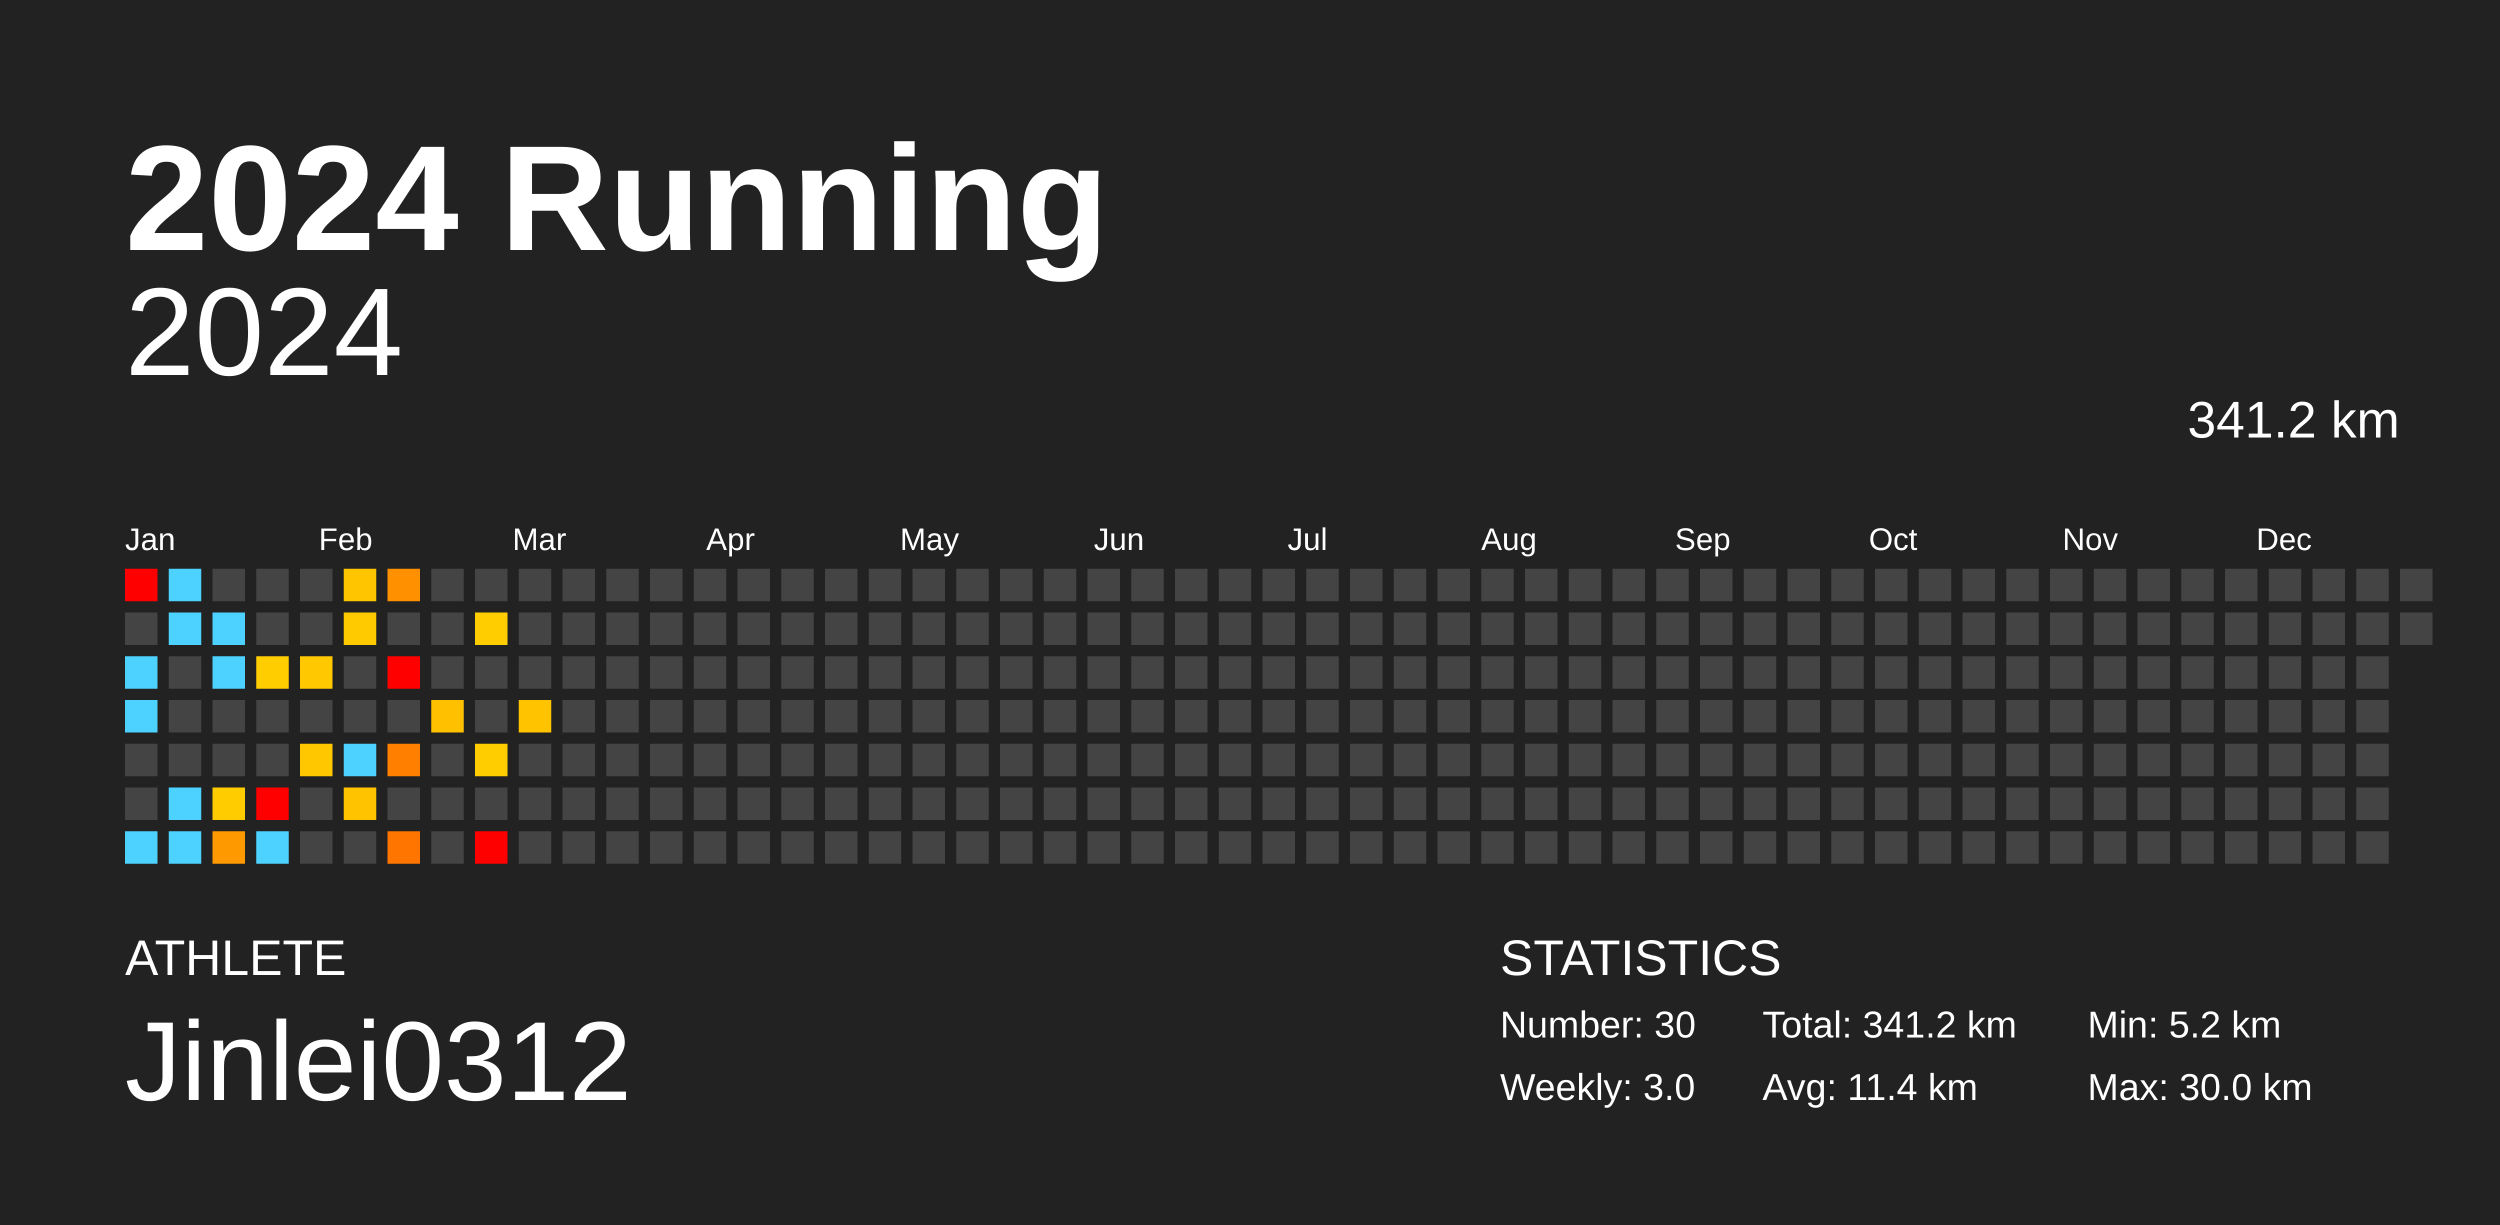
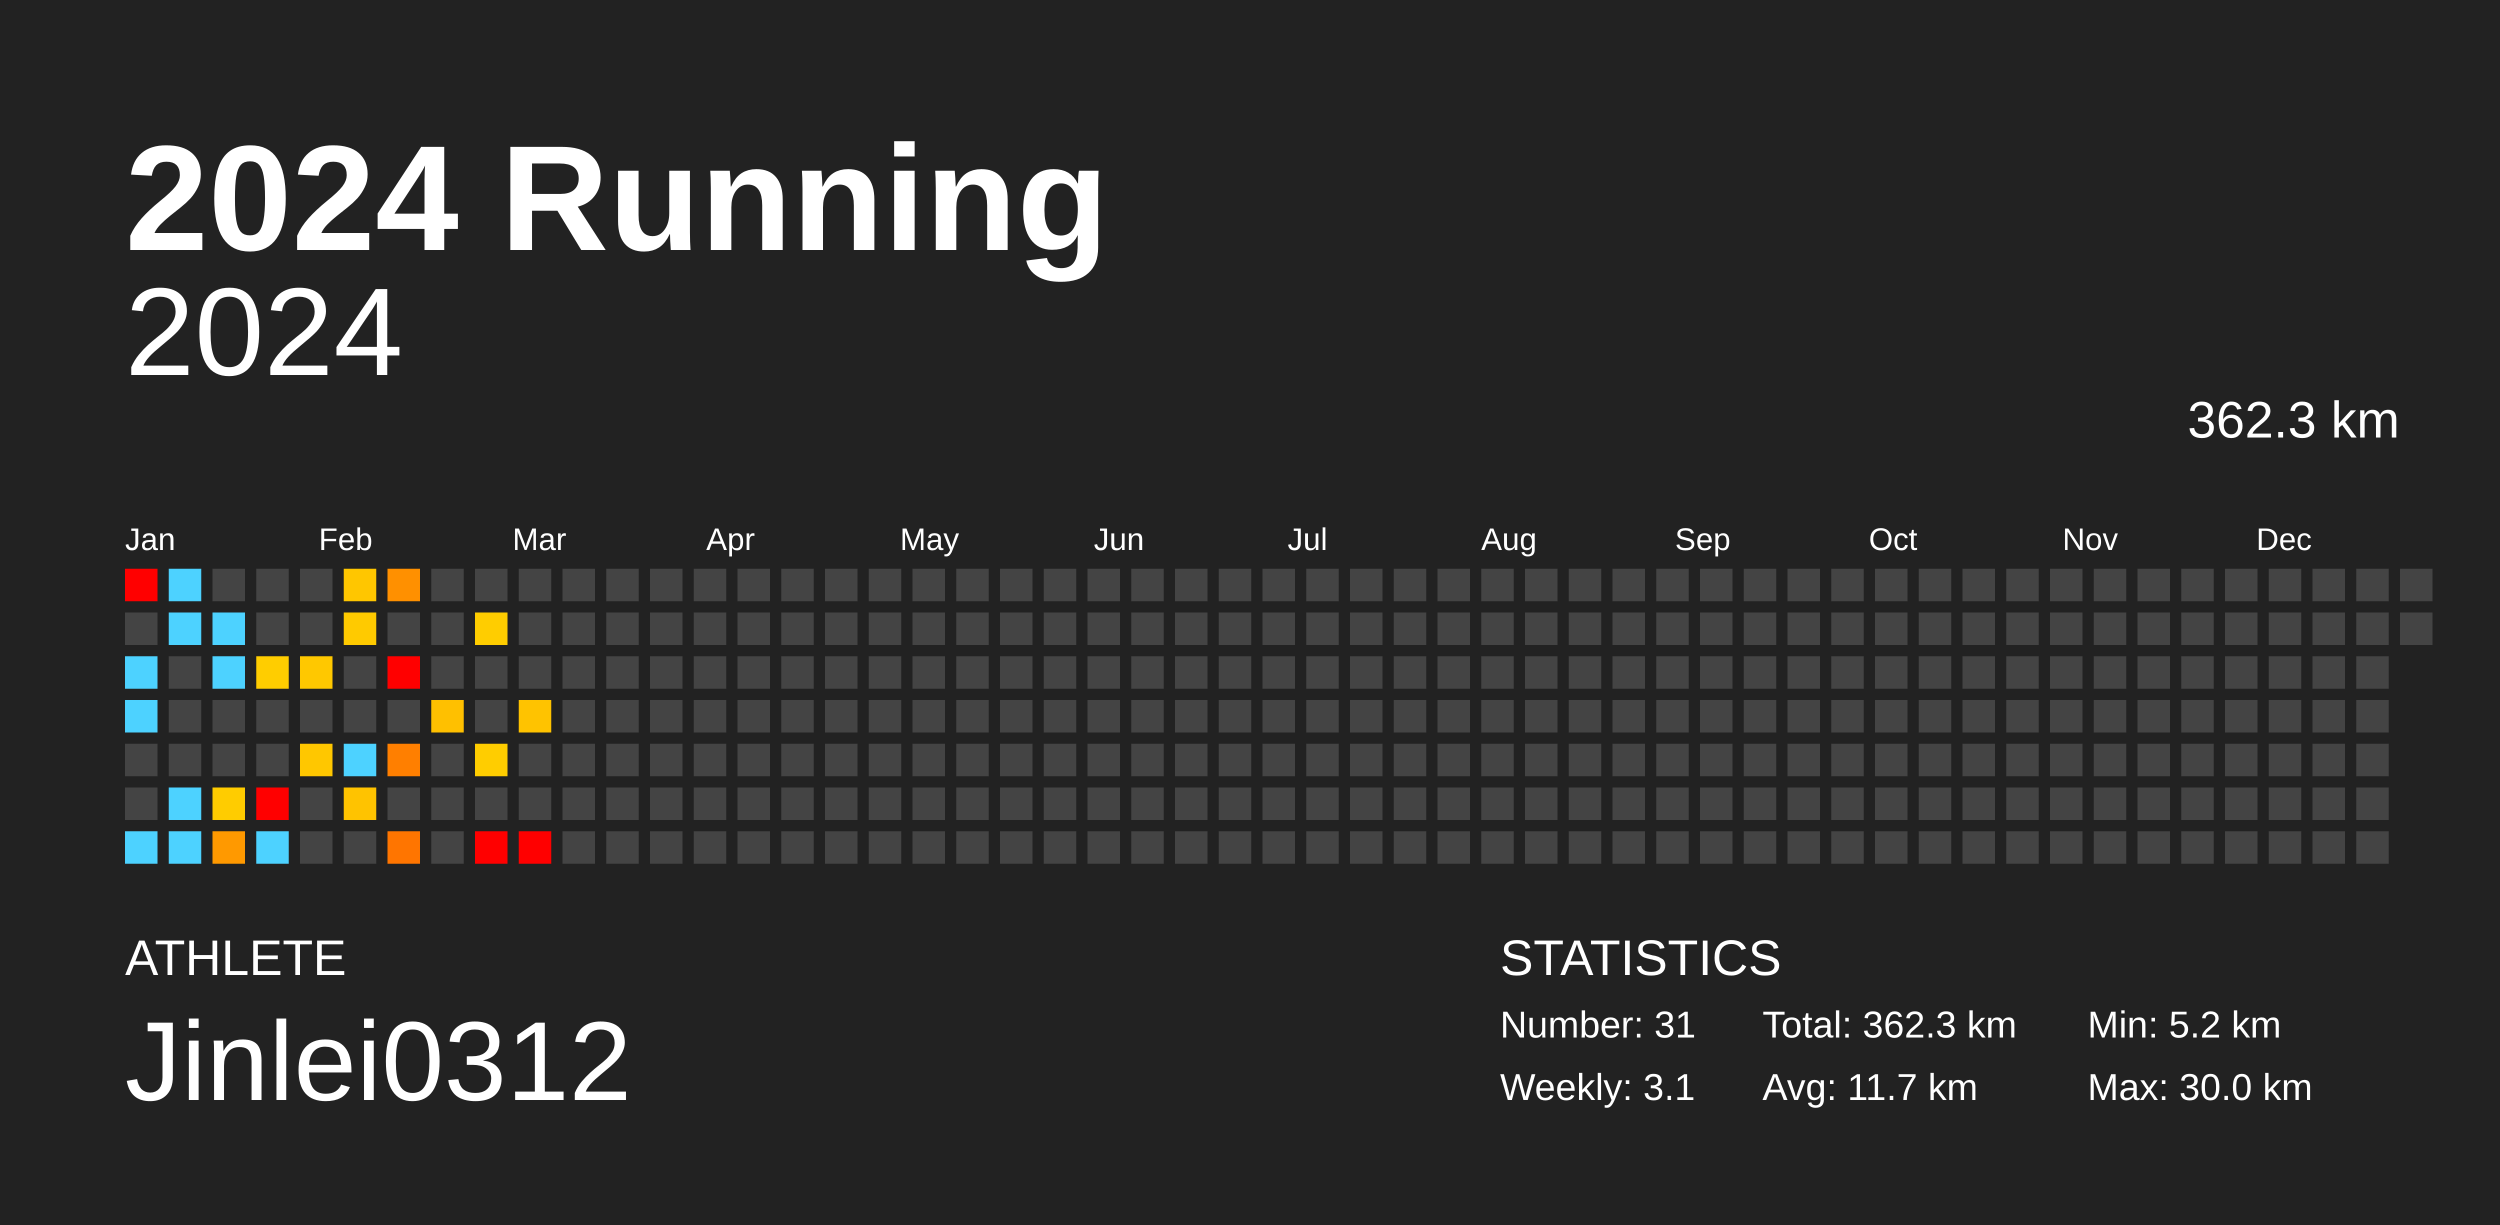
<svg xmlns="http://www.w3.org/2000/svg" baseProfile="full" height="98mm" version="1.1" viewBox="0,0,200,98" width="200mm">
  <defs />
  <rect fill="#222222" height="98" width="200" x="0" y="0" />
  <text fill="#FFFFFF" style="font-size:12px; font-family:Arial; font-weight:bold;" x="10" y="20">2024 Running</text>
  <text fill="#FFFFFF" style="font-size:4px; font-family:Arial" x="10" y="78">ATHLETE</text>
  <text fill="#FFFFFF" style="font-size:9px; font-family:Arial" x="10" y="88">Jinlei0312</text>
  <text fill="#FFFFFF" style="font-size:4px; font-family:Arial" x="120" y="78">STATISTICS</text>
-   <text fill="#FFFFFF" style="font-size:3px; font-family:Arial" x="120" y="83">Number: 30</text>
-   <text fill="#FFFFFF" style="font-size:3px; font-family:Arial" x="120" y="88">Weekly: 3.0</text>
-   <text fill="#FFFFFF" style="font-size:3px; font-family:Arial" x="141" y="83">Total: 341.2 km</text>
-   <text fill="#FFFFFF" style="font-size:3px; font-family:Arial" x="141" y="88">Avg: 11.4 km</text>
+   <text fill="#FFFFFF" style="font-size:3px; font-family:Arial" x="120" y="83">Number: 31</text>
+   <text fill="#FFFFFF" style="font-size:3px; font-family:Arial" x="120" y="88">Weekly: 3.1</text>
+   <text fill="#FFFFFF" style="font-size:3px; font-family:Arial" x="141" y="83">Total: 362.3 km</text>
+   <text fill="#FFFFFF" style="font-size:3px; font-family:Arial" x="141" y="88">Avg: 11.7 km</text>
  <text fill="#FFFFFF" style="font-size:3px; font-family:Arial" x="167" y="83">Min: 5.2 km</text>
  <text fill="#FFFFFF" style="font-size:3px; font-family:Arial" x="167" y="88">Max: 30.0 km</text>
  <text alignment-baseline="hanging" fill="#FFFFFF" style="font-size:10.0px; font-family:Arial;" x="10" y="30">2024</text>
-   <text alignment-baseline="hanging" fill="#FFFFFF" style="font-size:4.125px; font-family:Arial;" x="175" y="35">341.2 km</text>
+   <text alignment-baseline="hanging" fill="#FFFFFF" style="font-size:4.125px; font-family:Arial;" x="175" y="35">362.3 km</text>
  <text fill="#FFFFFF" style="font-size:2.5px; font-family:Arial" x="10.0" y="44">Jan</text>
  <text fill="#FFFFFF" style="font-size:2.5px; font-family:Arial" x="25.5" y="44">Feb</text>
  <text fill="#FFFFFF" style="font-size:2.5px; font-family:Arial" x="41.0" y="44">Mar</text>
  <text fill="#FFFFFF" style="font-size:2.5px; font-family:Arial" x="56.5" y="44">Apr</text>
  <text fill="#FFFFFF" style="font-size:2.5px; font-family:Arial" x="72.0" y="44">May</text>
  <text fill="#FFFFFF" style="font-size:2.5px; font-family:Arial" x="87.5" y="44">Jun</text>
  <text fill="#FFFFFF" style="font-size:2.5px; font-family:Arial" x="103.0" y="44">Jul</text>
  <text fill="#FFFFFF" style="font-size:2.5px; font-family:Arial" x="118.5" y="44">Aug</text>
  <text fill="#FFFFFF" style="font-size:2.5px; font-family:Arial" x="134.0" y="44">Sep</text>
  <text fill="#FFFFFF" style="font-size:2.5px; font-family:Arial" x="149.5" y="44">Oct</text>
  <text fill="#FFFFFF" style="font-size:2.5px; font-family:Arial" x="165.0" y="44">Nov</text>
  <text fill="#FFFFFF" style="font-size:2.5px; font-family:Arial" x="180.5" y="44">Dec</text>
  <rect fill="red" height="2.6" width="2.6" x="10.0" y="45.5" />
  <rect fill="#444444" height="2.6" width="2.6" x="10.0" y="49.0" />
  <rect fill="#4dd2ff" height="2.6" width="2.6" x="10.0" y="52.5" />
  <rect fill="#4dd2ff" height="2.6" width="2.6" x="10.0" y="56.0" />
  <rect fill="#444444" height="2.6" width="2.6" x="10.0" y="59.5" />
  <rect fill="#444444" height="2.6" width="2.6" x="10.0" y="63.0" />
  <rect fill="#4dd2ff" height="2.6" width="2.6" x="10.0" y="66.5" />
  <rect fill="#4dd2ff" height="2.6" width="2.6" x="13.5" y="45.5" />
  <rect fill="#4dd2ff" height="2.6" width="2.6" x="13.5" y="49.0" />
  <rect fill="#444444" height="2.6" width="2.6" x="13.5" y="52.5" />
  <rect fill="#444444" height="2.6" width="2.6" x="13.5" y="56.0" />
  <rect fill="#444444" height="2.6" width="2.6" x="13.5" y="59.5" />
  <rect fill="#4dd2ff" height="2.6" width="2.6" x="13.5" y="63.0" />
  <rect fill="#4dd2ff" height="2.6" width="2.6" x="13.5" y="66.5" />
  <rect fill="#444444" height="2.6" width="2.6" x="17.0" y="45.5" />
  <rect fill="#4dd2ff" height="2.6" width="2.6" x="17.0" y="49.0" />
  <rect fill="#4dd2ff" height="2.6" width="2.6" x="17.0" y="52.5" />
  <rect fill="#444444" height="2.6" width="2.6" x="17.0" y="56.0" />
  <rect fill="#444444" height="2.6" width="2.6" x="17.0" y="59.5" />
  <rect fill="#ffcc00" height="2.6" width="2.6" x="17.0" y="63.0" />
  <rect fill="#ff9900" height="2.6" width="2.6" x="17.0" y="66.5" />
  <rect fill="#444444" height="2.6" width="2.6" x="20.5" y="45.5" />
  <rect fill="#444444" height="2.6" width="2.6" x="20.5" y="49.0" />
  <rect fill="#ffcd00" height="2.6" width="2.6" x="20.5" y="52.5" />
  <rect fill="#444444" height="2.6" width="2.6" x="20.5" y="56.0" />
  <rect fill="#444444" height="2.6" width="2.6" x="20.5" y="59.5" />
  <rect fill="red" height="2.6" width="2.6" x="20.5" y="63.0" />
  <rect fill="#4dd2ff" height="2.6" width="2.6" x="20.5" y="66.5" />
  <rect fill="#444444" height="2.6" width="2.6" x="24.0" y="45.5" />
  <rect fill="#444444" height="2.6" width="2.6" x="24.0" y="49.0" />
  <rect fill="#ffc800" height="2.6" width="2.6" x="24.0" y="52.5" />
  <rect fill="#444444" height="2.6" width="2.6" x="24.0" y="56.0" />
  <rect fill="#ffc700" height="2.6" width="2.6" x="24.0" y="59.5" />
  <rect fill="#444444" height="2.6" width="2.6" x="24.0" y="63.0" />
  <rect fill="#444444" height="2.6" width="2.6" x="24.0" y="66.5" />
  <rect fill="#ffc600" height="2.6" width="2.6" x="27.5" y="45.5" />
  <rect fill="#ffca00" height="2.6" width="2.6" x="27.5" y="49.0" />
  <rect fill="#444444" height="2.6" width="2.6" x="27.5" y="52.5" />
  <rect fill="#444444" height="2.6" width="2.6" x="27.5" y="56.0" />
  <rect fill="#4dd2ff" height="2.6" width="2.6" x="27.5" y="59.5" />
  <rect fill="#ffc300" height="2.6" width="2.6" x="27.5" y="63.0" />
  <rect fill="#444444" height="2.6" width="2.6" x="27.5" y="66.5" />
  <rect fill="#ff9000" height="2.6" width="2.6" x="31.0" y="45.5" />
  <rect fill="#444444" height="2.6" width="2.6" x="31.0" y="49.0" />
  <rect fill="red" height="2.6" width="2.6" x="31.0" y="52.5" />
  <rect fill="#444444" height="2.6" width="2.6" x="31.0" y="56.0" />
  <rect fill="#ff7f00" height="2.6" width="2.6" x="31.0" y="59.5" />
  <rect fill="#444444" height="2.6" width="2.6" x="31.0" y="63.0" />
  <rect fill="#ff7500" height="2.6" width="2.6" x="31.0" y="66.5" />
  <rect fill="#444444" height="2.6" width="2.6" x="34.5" y="45.5" />
  <rect fill="#444444" height="2.6" width="2.6" x="34.5" y="49.0" />
  <rect fill="#444444" height="2.6" width="2.6" x="34.5" y="52.5" />
  <rect fill="#ffc000" height="2.6" width="2.6" x="34.5" y="56.0" />
  <rect fill="#444444" height="2.6" width="2.6" x="34.5" y="59.5" />
  <rect fill="#444444" height="2.6" width="2.6" x="34.5" y="63.0" />
  <rect fill="#444444" height="2.6" width="2.6" x="34.5" y="66.5" />
  <rect fill="#444444" height="2.6" width="2.6" x="38.0" y="45.5" />
  <rect fill="#ffcd00" height="2.6" width="2.6" x="38.0" y="49.0" />
  <rect fill="#444444" height="2.6" width="2.6" x="38.0" y="52.5" />
  <rect fill="#444444" height="2.6" width="2.6" x="38.0" y="56.0" />
  <rect fill="#ffcd00" height="2.6" width="2.6" x="38.0" y="59.5" />
  <rect fill="#444444" height="2.6" width="2.6" x="38.0" y="63.0" />
  <rect fill="red" height="2.6" width="2.6" x="38.0" y="66.5" />
  <rect fill="#444444" height="2.6" width="2.6" x="41.5" y="45.5" />
  <rect fill="#444444" height="2.6" width="2.6" x="41.5" y="49.0" />
  <rect fill="#444444" height="2.6" width="2.6" x="41.5" y="52.5" />
  <rect fill="#ffc300" height="2.6" width="2.6" x="41.5" y="56.0" />
  <rect fill="#444444" height="2.6" width="2.6" x="41.5" y="59.5" />
  <rect fill="#444444" height="2.6" width="2.6" x="41.5" y="63.0" />
-   <rect fill="#444444" height="2.6" width="2.6" x="41.5" y="66.5" />
+   <rect fill="red" height="2.6" width="2.6" x="41.5" y="66.5" />
  <rect fill="#444444" height="2.6" width="2.6" x="45.0" y="45.5" />
  <rect fill="#444444" height="2.6" width="2.6" x="45.0" y="49.0" />
  <rect fill="#444444" height="2.6" width="2.6" x="45.0" y="52.5" />
  <rect fill="#444444" height="2.6" width="2.6" x="45.0" y="56.0" />
  <rect fill="#444444" height="2.6" width="2.6" x="45.0" y="59.5" />
  <rect fill="#444444" height="2.6" width="2.6" x="45.0" y="63.0" />
  <rect fill="#444444" height="2.6" width="2.6" x="45.0" y="66.5" />
  <rect fill="#444444" height="2.6" width="2.6" x="48.5" y="45.5" />
  <rect fill="#444444" height="2.6" width="2.6" x="48.5" y="49.0" />
  <rect fill="#444444" height="2.6" width="2.6" x="48.5" y="52.5" />
  <rect fill="#444444" height="2.6" width="2.6" x="48.5" y="56.0" />
  <rect fill="#444444" height="2.6" width="2.6" x="48.5" y="59.5" />
  <rect fill="#444444" height="2.6" width="2.6" x="48.5" y="63.0" />
  <rect fill="#444444" height="2.6" width="2.6" x="48.5" y="66.5" />
  <rect fill="#444444" height="2.6" width="2.6" x="52.0" y="45.5" />
  <rect fill="#444444" height="2.6" width="2.6" x="52.0" y="49.0" />
  <rect fill="#444444" height="2.6" width="2.6" x="52.0" y="52.5" />
  <rect fill="#444444" height="2.6" width="2.6" x="52.0" y="56.0" />
  <rect fill="#444444" height="2.6" width="2.6" x="52.0" y="59.5" />
  <rect fill="#444444" height="2.6" width="2.6" x="52.0" y="63.0" />
  <rect fill="#444444" height="2.6" width="2.6" x="52.0" y="66.5" />
  <rect fill="#444444" height="2.6" width="2.6" x="55.5" y="45.5" />
  <rect fill="#444444" height="2.6" width="2.6" x="55.5" y="49.0" />
  <rect fill="#444444" height="2.6" width="2.6" x="55.5" y="52.5" />
  <rect fill="#444444" height="2.6" width="2.6" x="55.5" y="56.0" />
  <rect fill="#444444" height="2.6" width="2.6" x="55.5" y="59.5" />
  <rect fill="#444444" height="2.6" width="2.6" x="55.5" y="63.0" />
  <rect fill="#444444" height="2.6" width="2.6" x="55.5" y="66.5" />
  <rect fill="#444444" height="2.6" width="2.6" x="59.0" y="45.5" />
  <rect fill="#444444" height="2.6" width="2.6" x="59.0" y="49.0" />
  <rect fill="#444444" height="2.6" width="2.6" x="59.0" y="52.5" />
  <rect fill="#444444" height="2.6" width="2.6" x="59.0" y="56.0" />
  <rect fill="#444444" height="2.6" width="2.6" x="59.0" y="59.5" />
  <rect fill="#444444" height="2.6" width="2.6" x="59.0" y="63.0" />
  <rect fill="#444444" height="2.6" width="2.6" x="59.0" y="66.5" />
  <rect fill="#444444" height="2.6" width="2.6" x="62.5" y="45.5" />
  <rect fill="#444444" height="2.6" width="2.6" x="62.5" y="49.0" />
  <rect fill="#444444" height="2.6" width="2.6" x="62.5" y="52.5" />
  <rect fill="#444444" height="2.6" width="2.6" x="62.5" y="56.0" />
  <rect fill="#444444" height="2.6" width="2.6" x="62.5" y="59.5" />
  <rect fill="#444444" height="2.6" width="2.6" x="62.5" y="63.0" />
  <rect fill="#444444" height="2.6" width="2.6" x="62.5" y="66.5" />
  <rect fill="#444444" height="2.6" width="2.6" x="66.0" y="45.5" />
  <rect fill="#444444" height="2.6" width="2.6" x="66.0" y="49.0" />
  <rect fill="#444444" height="2.6" width="2.6" x="66.0" y="52.5" />
  <rect fill="#444444" height="2.6" width="2.6" x="66.0" y="56.0" />
  <rect fill="#444444" height="2.6" width="2.6" x="66.0" y="59.5" />
  <rect fill="#444444" height="2.6" width="2.6" x="66.0" y="63.0" />
  <rect fill="#444444" height="2.6" width="2.6" x="66.0" y="66.5" />
  <rect fill="#444444" height="2.6" width="2.6" x="69.5" y="45.5" />
  <rect fill="#444444" height="2.6" width="2.6" x="69.5" y="49.0" />
  <rect fill="#444444" height="2.6" width="2.6" x="69.5" y="52.5" />
  <rect fill="#444444" height="2.6" width="2.6" x="69.5" y="56.0" />
  <rect fill="#444444" height="2.6" width="2.6" x="69.5" y="59.5" />
  <rect fill="#444444" height="2.6" width="2.6" x="69.5" y="63.0" />
  <rect fill="#444444" height="2.6" width="2.6" x="69.5" y="66.5" />
  <rect fill="#444444" height="2.6" width="2.6" x="73.0" y="45.5" />
  <rect fill="#444444" height="2.6" width="2.6" x="73.0" y="49.0" />
  <rect fill="#444444" height="2.6" width="2.6" x="73.0" y="52.5" />
  <rect fill="#444444" height="2.6" width="2.6" x="73.0" y="56.0" />
  <rect fill="#444444" height="2.6" width="2.6" x="73.0" y="59.5" />
  <rect fill="#444444" height="2.6" width="2.6" x="73.0" y="63.0" />
  <rect fill="#444444" height="2.6" width="2.6" x="73.0" y="66.5" />
  <rect fill="#444444" height="2.6" width="2.6" x="76.5" y="45.5" />
  <rect fill="#444444" height="2.6" width="2.6" x="76.5" y="49.0" />
  <rect fill="#444444" height="2.6" width="2.6" x="76.5" y="52.5" />
  <rect fill="#444444" height="2.6" width="2.6" x="76.5" y="56.0" />
  <rect fill="#444444" height="2.6" width="2.6" x="76.5" y="59.5" />
  <rect fill="#444444" height="2.6" width="2.6" x="76.5" y="63.0" />
  <rect fill="#444444" height="2.6" width="2.6" x="76.5" y="66.5" />
  <rect fill="#444444" height="2.6" width="2.6" x="80.0" y="45.5" />
  <rect fill="#444444" height="2.6" width="2.6" x="80.0" y="49.0" />
  <rect fill="#444444" height="2.6" width="2.6" x="80.0" y="52.5" />
  <rect fill="#444444" height="2.6" width="2.6" x="80.0" y="56.0" />
  <rect fill="#444444" height="2.6" width="2.6" x="80.0" y="59.5" />
  <rect fill="#444444" height="2.6" width="2.6" x="80.0" y="63.0" />
  <rect fill="#444444" height="2.6" width="2.6" x="80.0" y="66.5" />
  <rect fill="#444444" height="2.6" width="2.6" x="83.5" y="45.5" />
  <rect fill="#444444" height="2.6" width="2.6" x="83.5" y="49.0" />
  <rect fill="#444444" height="2.6" width="2.6" x="83.5" y="52.5" />
  <rect fill="#444444" height="2.6" width="2.6" x="83.5" y="56.0" />
  <rect fill="#444444" height="2.6" width="2.6" x="83.5" y="59.5" />
  <rect fill="#444444" height="2.6" width="2.6" x="83.5" y="63.0" />
  <rect fill="#444444" height="2.6" width="2.6" x="83.5" y="66.5" />
  <rect fill="#444444" height="2.6" width="2.6" x="87.0" y="45.5" />
  <rect fill="#444444" height="2.6" width="2.6" x="87.0" y="49.0" />
  <rect fill="#444444" height="2.6" width="2.6" x="87.0" y="52.5" />
  <rect fill="#444444" height="2.6" width="2.6" x="87.0" y="56.0" />
  <rect fill="#444444" height="2.6" width="2.6" x="87.0" y="59.5" />
  <rect fill="#444444" height="2.6" width="2.6" x="87.0" y="63.0" />
  <rect fill="#444444" height="2.6" width="2.6" x="87.0" y="66.5" />
  <rect fill="#444444" height="2.6" width="2.6" x="90.5" y="45.5" />
  <rect fill="#444444" height="2.6" width="2.6" x="90.5" y="49.0" />
  <rect fill="#444444" height="2.6" width="2.6" x="90.5" y="52.5" />
  <rect fill="#444444" height="2.6" width="2.6" x="90.5" y="56.0" />
  <rect fill="#444444" height="2.6" width="2.6" x="90.5" y="59.5" />
  <rect fill="#444444" height="2.6" width="2.6" x="90.5" y="63.0" />
  <rect fill="#444444" height="2.6" width="2.6" x="90.5" y="66.5" />
  <rect fill="#444444" height="2.6" width="2.6" x="94.0" y="45.5" />
  <rect fill="#444444" height="2.6" width="2.6" x="94.0" y="49.0" />
  <rect fill="#444444" height="2.6" width="2.6" x="94.0" y="52.5" />
  <rect fill="#444444" height="2.6" width="2.6" x="94.0" y="56.0" />
  <rect fill="#444444" height="2.6" width="2.6" x="94.0" y="59.5" />
  <rect fill="#444444" height="2.6" width="2.6" x="94.0" y="63.0" />
  <rect fill="#444444" height="2.6" width="2.6" x="94.0" y="66.5" />
  <rect fill="#444444" height="2.6" width="2.6" x="97.5" y="45.5" />
  <rect fill="#444444" height="2.6" width="2.6" x="97.5" y="49.0" />
  <rect fill="#444444" height="2.6" width="2.6" x="97.5" y="52.5" />
  <rect fill="#444444" height="2.6" width="2.6" x="97.5" y="56.0" />
  <rect fill="#444444" height="2.6" width="2.6" x="97.5" y="59.5" />
  <rect fill="#444444" height="2.6" width="2.6" x="97.5" y="63.0" />
  <rect fill="#444444" height="2.6" width="2.6" x="97.5" y="66.5" />
  <rect fill="#444444" height="2.6" width="2.6" x="101.0" y="45.5" />
  <rect fill="#444444" height="2.6" width="2.6" x="101.0" y="49.0" />
  <rect fill="#444444" height="2.6" width="2.6" x="101.0" y="52.5" />
  <rect fill="#444444" height="2.6" width="2.6" x="101.0" y="56.0" />
  <rect fill="#444444" height="2.6" width="2.6" x="101.0" y="59.5" />
  <rect fill="#444444" height="2.6" width="2.6" x="101.0" y="63.0" />
  <rect fill="#444444" height="2.6" width="2.6" x="101.0" y="66.5" />
  <rect fill="#444444" height="2.6" width="2.6" x="104.5" y="45.5" />
  <rect fill="#444444" height="2.6" width="2.6" x="104.5" y="49.0" />
  <rect fill="#444444" height="2.6" width="2.6" x="104.5" y="52.5" />
  <rect fill="#444444" height="2.6" width="2.6" x="104.5" y="56.0" />
  <rect fill="#444444" height="2.6" width="2.6" x="104.5" y="59.5" />
  <rect fill="#444444" height="2.6" width="2.6" x="104.5" y="63.0" />
  <rect fill="#444444" height="2.6" width="2.6" x="104.5" y="66.5" />
  <rect fill="#444444" height="2.6" width="2.6" x="108.0" y="45.5" />
  <rect fill="#444444" height="2.6" width="2.6" x="108.0" y="49.0" />
  <rect fill="#444444" height="2.6" width="2.6" x="108.0" y="52.5" />
  <rect fill="#444444" height="2.6" width="2.6" x="108.0" y="56.0" />
  <rect fill="#444444" height="2.6" width="2.6" x="108.0" y="59.5" />
  <rect fill="#444444" height="2.6" width="2.6" x="108.0" y="63.0" />
  <rect fill="#444444" height="2.6" width="2.6" x="108.0" y="66.5" />
  <rect fill="#444444" height="2.6" width="2.6" x="111.5" y="45.5" />
  <rect fill="#444444" height="2.6" width="2.6" x="111.5" y="49.0" />
  <rect fill="#444444" height="2.6" width="2.6" x="111.5" y="52.5" />
  <rect fill="#444444" height="2.6" width="2.6" x="111.5" y="56.0" />
  <rect fill="#444444" height="2.6" width="2.6" x="111.5" y="59.5" />
  <rect fill="#444444" height="2.6" width="2.6" x="111.5" y="63.0" />
  <rect fill="#444444" height="2.6" width="2.6" x="111.5" y="66.5" />
  <rect fill="#444444" height="2.6" width="2.6" x="115.0" y="45.5" />
  <rect fill="#444444" height="2.6" width="2.6" x="115.0" y="49.0" />
  <rect fill="#444444" height="2.6" width="2.6" x="115.0" y="52.5" />
  <rect fill="#444444" height="2.6" width="2.6" x="115.0" y="56.0" />
  <rect fill="#444444" height="2.6" width="2.6" x="115.0" y="59.5" />
  <rect fill="#444444" height="2.6" width="2.6" x="115.0" y="63.0" />
  <rect fill="#444444" height="2.6" width="2.6" x="115.0" y="66.5" />
  <rect fill="#444444" height="2.6" width="2.6" x="118.5" y="45.5" />
  <rect fill="#444444" height="2.6" width="2.6" x="118.5" y="49.0" />
  <rect fill="#444444" height="2.6" width="2.6" x="118.5" y="52.5" />
  <rect fill="#444444" height="2.6" width="2.6" x="118.5" y="56.0" />
  <rect fill="#444444" height="2.6" width="2.6" x="118.5" y="59.5" />
  <rect fill="#444444" height="2.6" width="2.6" x="118.5" y="63.0" />
  <rect fill="#444444" height="2.6" width="2.6" x="118.5" y="66.5" />
  <rect fill="#444444" height="2.6" width="2.6" x="122.0" y="45.5" />
  <rect fill="#444444" height="2.6" width="2.6" x="122.0" y="49.0" />
  <rect fill="#444444" height="2.6" width="2.6" x="122.0" y="52.5" />
  <rect fill="#444444" height="2.6" width="2.6" x="122.0" y="56.0" />
  <rect fill="#444444" height="2.6" width="2.6" x="122.0" y="59.5" />
  <rect fill="#444444" height="2.6" width="2.6" x="122.0" y="63.0" />
  <rect fill="#444444" height="2.6" width="2.6" x="122.0" y="66.5" />
  <rect fill="#444444" height="2.6" width="2.6" x="125.5" y="45.5" />
  <rect fill="#444444" height="2.6" width="2.6" x="125.5" y="49.0" />
  <rect fill="#444444" height="2.6" width="2.6" x="125.5" y="52.5" />
  <rect fill="#444444" height="2.6" width="2.6" x="125.5" y="56.0" />
  <rect fill="#444444" height="2.6" width="2.6" x="125.5" y="59.5" />
  <rect fill="#444444" height="2.6" width="2.6" x="125.5" y="63.0" />
  <rect fill="#444444" height="2.6" width="2.6" x="125.5" y="66.5" />
  <rect fill="#444444" height="2.6" width="2.6" x="129.0" y="45.5" />
  <rect fill="#444444" height="2.6" width="2.6" x="129.0" y="49.0" />
  <rect fill="#444444" height="2.6" width="2.6" x="129.0" y="52.5" />
  <rect fill="#444444" height="2.6" width="2.6" x="129.0" y="56.0" />
  <rect fill="#444444" height="2.6" width="2.6" x="129.0" y="59.5" />
  <rect fill="#444444" height="2.6" width="2.6" x="129.0" y="63.0" />
  <rect fill="#444444" height="2.6" width="2.6" x="129.0" y="66.5" />
  <rect fill="#444444" height="2.6" width="2.6" x="132.5" y="45.5" />
  <rect fill="#444444" height="2.6" width="2.6" x="132.5" y="49.0" />
  <rect fill="#444444" height="2.6" width="2.6" x="132.5" y="52.5" />
  <rect fill="#444444" height="2.6" width="2.6" x="132.5" y="56.0" />
  <rect fill="#444444" height="2.6" width="2.6" x="132.5" y="59.5" />
  <rect fill="#444444" height="2.6" width="2.6" x="132.5" y="63.0" />
  <rect fill="#444444" height="2.6" width="2.6" x="132.5" y="66.5" />
  <rect fill="#444444" height="2.6" width="2.6" x="136.0" y="45.5" />
  <rect fill="#444444" height="2.6" width="2.6" x="136.0" y="49.0" />
  <rect fill="#444444" height="2.6" width="2.6" x="136.0" y="52.5" />
  <rect fill="#444444" height="2.6" width="2.6" x="136.0" y="56.0" />
  <rect fill="#444444" height="2.6" width="2.6" x="136.0" y="59.5" />
  <rect fill="#444444" height="2.6" width="2.6" x="136.0" y="63.0" />
  <rect fill="#444444" height="2.6" width="2.6" x="136.0" y="66.5" />
  <rect fill="#444444" height="2.6" width="2.6" x="139.5" y="45.5" />
  <rect fill="#444444" height="2.6" width="2.6" x="139.5" y="49.0" />
  <rect fill="#444444" height="2.6" width="2.6" x="139.5" y="52.5" />
  <rect fill="#444444" height="2.6" width="2.6" x="139.5" y="56.0" />
  <rect fill="#444444" height="2.6" width="2.6" x="139.5" y="59.5" />
  <rect fill="#444444" height="2.6" width="2.6" x="139.5" y="63.0" />
  <rect fill="#444444" height="2.6" width="2.6" x="139.5" y="66.5" />
  <rect fill="#444444" height="2.6" width="2.6" x="143.0" y="45.5" />
  <rect fill="#444444" height="2.6" width="2.6" x="143.0" y="49.0" />
  <rect fill="#444444" height="2.6" width="2.6" x="143.0" y="52.5" />
  <rect fill="#444444" height="2.6" width="2.6" x="143.0" y="56.0" />
  <rect fill="#444444" height="2.6" width="2.6" x="143.0" y="59.5" />
  <rect fill="#444444" height="2.6" width="2.6" x="143.0" y="63.0" />
  <rect fill="#444444" height="2.6" width="2.6" x="143.0" y="66.5" />
  <rect fill="#444444" height="2.6" width="2.6" x="146.5" y="45.5" />
  <rect fill="#444444" height="2.6" width="2.6" x="146.5" y="49.0" />
  <rect fill="#444444" height="2.6" width="2.6" x="146.5" y="52.5" />
  <rect fill="#444444" height="2.6" width="2.6" x="146.5" y="56.0" />
  <rect fill="#444444" height="2.6" width="2.6" x="146.5" y="59.5" />
  <rect fill="#444444" height="2.6" width="2.6" x="146.5" y="63.0" />
  <rect fill="#444444" height="2.6" width="2.6" x="146.5" y="66.5" />
  <rect fill="#444444" height="2.6" width="2.6" x="150.0" y="45.5" />
  <rect fill="#444444" height="2.6" width="2.6" x="150.0" y="49.0" />
  <rect fill="#444444" height="2.6" width="2.6" x="150.0" y="52.5" />
  <rect fill="#444444" height="2.6" width="2.6" x="150.0" y="56.0" />
  <rect fill="#444444" height="2.6" width="2.6" x="150.0" y="59.5" />
  <rect fill="#444444" height="2.6" width="2.6" x="150.0" y="63.0" />
  <rect fill="#444444" height="2.6" width="2.6" x="150.0" y="66.5" />
  <rect fill="#444444" height="2.6" width="2.6" x="153.5" y="45.5" />
  <rect fill="#444444" height="2.6" width="2.6" x="153.5" y="49.0" />
  <rect fill="#444444" height="2.6" width="2.6" x="153.5" y="52.5" />
  <rect fill="#444444" height="2.6" width="2.6" x="153.5" y="56.0" />
  <rect fill="#444444" height="2.6" width="2.6" x="153.5" y="59.5" />
  <rect fill="#444444" height="2.6" width="2.6" x="153.5" y="63.0" />
  <rect fill="#444444" height="2.6" width="2.6" x="153.5" y="66.5" />
  <rect fill="#444444" height="2.6" width="2.6" x="157.0" y="45.5" />
  <rect fill="#444444" height="2.6" width="2.6" x="157.0" y="49.0" />
  <rect fill="#444444" height="2.6" width="2.6" x="157.0" y="52.5" />
  <rect fill="#444444" height="2.6" width="2.6" x="157.0" y="56.0" />
  <rect fill="#444444" height="2.6" width="2.6" x="157.0" y="59.5" />
  <rect fill="#444444" height="2.6" width="2.6" x="157.0" y="63.0" />
  <rect fill="#444444" height="2.6" width="2.6" x="157.0" y="66.5" />
  <rect fill="#444444" height="2.6" width="2.6" x="160.5" y="45.5" />
  <rect fill="#444444" height="2.6" width="2.6" x="160.5" y="49.0" />
  <rect fill="#444444" height="2.6" width="2.6" x="160.5" y="52.5" />
  <rect fill="#444444" height="2.6" width="2.6" x="160.5" y="56.0" />
  <rect fill="#444444" height="2.6" width="2.6" x="160.5" y="59.5" />
  <rect fill="#444444" height="2.6" width="2.6" x="160.5" y="63.0" />
  <rect fill="#444444" height="2.6" width="2.6" x="160.5" y="66.5" />
  <rect fill="#444444" height="2.6" width="2.6" x="164.0" y="45.5" />
  <rect fill="#444444" height="2.6" width="2.6" x="164.0" y="49.0" />
  <rect fill="#444444" height="2.6" width="2.6" x="164.0" y="52.5" />
  <rect fill="#444444" height="2.6" width="2.6" x="164.0" y="56.0" />
  <rect fill="#444444" height="2.6" width="2.6" x="164.0" y="59.5" />
  <rect fill="#444444" height="2.6" width="2.6" x="164.0" y="63.0" />
  <rect fill="#444444" height="2.6" width="2.6" x="164.0" y="66.5" />
  <rect fill="#444444" height="2.6" width="2.6" x="167.5" y="45.5" />
  <rect fill="#444444" height="2.6" width="2.6" x="167.5" y="49.0" />
  <rect fill="#444444" height="2.6" width="2.6" x="167.5" y="52.5" />
  <rect fill="#444444" height="2.6" width="2.6" x="167.5" y="56.0" />
  <rect fill="#444444" height="2.6" width="2.6" x="167.5" y="59.5" />
  <rect fill="#444444" height="2.6" width="2.6" x="167.5" y="63.0" />
  <rect fill="#444444" height="2.6" width="2.6" x="167.5" y="66.5" />
  <rect fill="#444444" height="2.6" width="2.6" x="171.0" y="45.5" />
  <rect fill="#444444" height="2.6" width="2.6" x="171.0" y="49.0" />
  <rect fill="#444444" height="2.6" width="2.6" x="171.0" y="52.5" />
  <rect fill="#444444" height="2.6" width="2.6" x="171.0" y="56.0" />
  <rect fill="#444444" height="2.6" width="2.6" x="171.0" y="59.5" />
  <rect fill="#444444" height="2.6" width="2.6" x="171.0" y="63.0" />
  <rect fill="#444444" height="2.6" width="2.6" x="171.0" y="66.5" />
  <rect fill="#444444" height="2.6" width="2.6" x="174.5" y="45.5" />
  <rect fill="#444444" height="2.6" width="2.6" x="174.5" y="49.0" />
  <rect fill="#444444" height="2.6" width="2.6" x="174.5" y="52.5" />
  <rect fill="#444444" height="2.6" width="2.6" x="174.5" y="56.0" />
  <rect fill="#444444" height="2.6" width="2.6" x="174.5" y="59.5" />
  <rect fill="#444444" height="2.6" width="2.6" x="174.5" y="63.0" />
  <rect fill="#444444" height="2.6" width="2.6" x="174.5" y="66.5" />
  <rect fill="#444444" height="2.6" width="2.6" x="178.0" y="45.5" />
  <rect fill="#444444" height="2.6" width="2.6" x="178.0" y="49.0" />
  <rect fill="#444444" height="2.6" width="2.6" x="178.0" y="52.5" />
  <rect fill="#444444" height="2.6" width="2.6" x="178.0" y="56.0" />
  <rect fill="#444444" height="2.6" width="2.6" x="178.0" y="59.5" />
  <rect fill="#444444" height="2.6" width="2.6" x="178.0" y="63.0" />
  <rect fill="#444444" height="2.6" width="2.6" x="178.0" y="66.5" />
  <rect fill="#444444" height="2.6" width="2.6" x="181.5" y="45.5" />
  <rect fill="#444444" height="2.6" width="2.6" x="181.5" y="49.0" />
  <rect fill="#444444" height="2.6" width="2.6" x="181.5" y="52.5" />
  <rect fill="#444444" height="2.6" width="2.6" x="181.5" y="56.0" />
  <rect fill="#444444" height="2.6" width="2.6" x="181.5" y="59.5" />
  <rect fill="#444444" height="2.6" width="2.6" x="181.5" y="63.0" />
  <rect fill="#444444" height="2.6" width="2.6" x="181.5" y="66.5" />
  <rect fill="#444444" height="2.6" width="2.6" x="185.0" y="45.5" />
  <rect fill="#444444" height="2.6" width="2.6" x="185.0" y="49.0" />
  <rect fill="#444444" height="2.6" width="2.6" x="185.0" y="52.5" />
  <rect fill="#444444" height="2.6" width="2.6" x="185.0" y="56.0" />
  <rect fill="#444444" height="2.6" width="2.6" x="185.0" y="59.5" />
  <rect fill="#444444" height="2.6" width="2.6" x="185.0" y="63.0" />
  <rect fill="#444444" height="2.6" width="2.6" x="185.0" y="66.5" />
  <rect fill="#444444" height="2.6" width="2.6" x="188.5" y="45.5" />
  <rect fill="#444444" height="2.6" width="2.6" x="188.5" y="49.0" />
  <rect fill="#444444" height="2.6" width="2.6" x="188.5" y="52.5" />
  <rect fill="#444444" height="2.6" width="2.6" x="188.5" y="56.0" />
  <rect fill="#444444" height="2.6" width="2.6" x="188.5" y="59.5" />
  <rect fill="#444444" height="2.6" width="2.6" x="188.5" y="63.0" />
  <rect fill="#444444" height="2.6" width="2.6" x="188.5" y="66.5" />
  <rect fill="#444444" height="2.6" width="2.6" x="192.0" y="45.5" />
  <rect fill="#444444" height="2.6" width="2.6" x="192.0" y="49.0" />
</svg>
